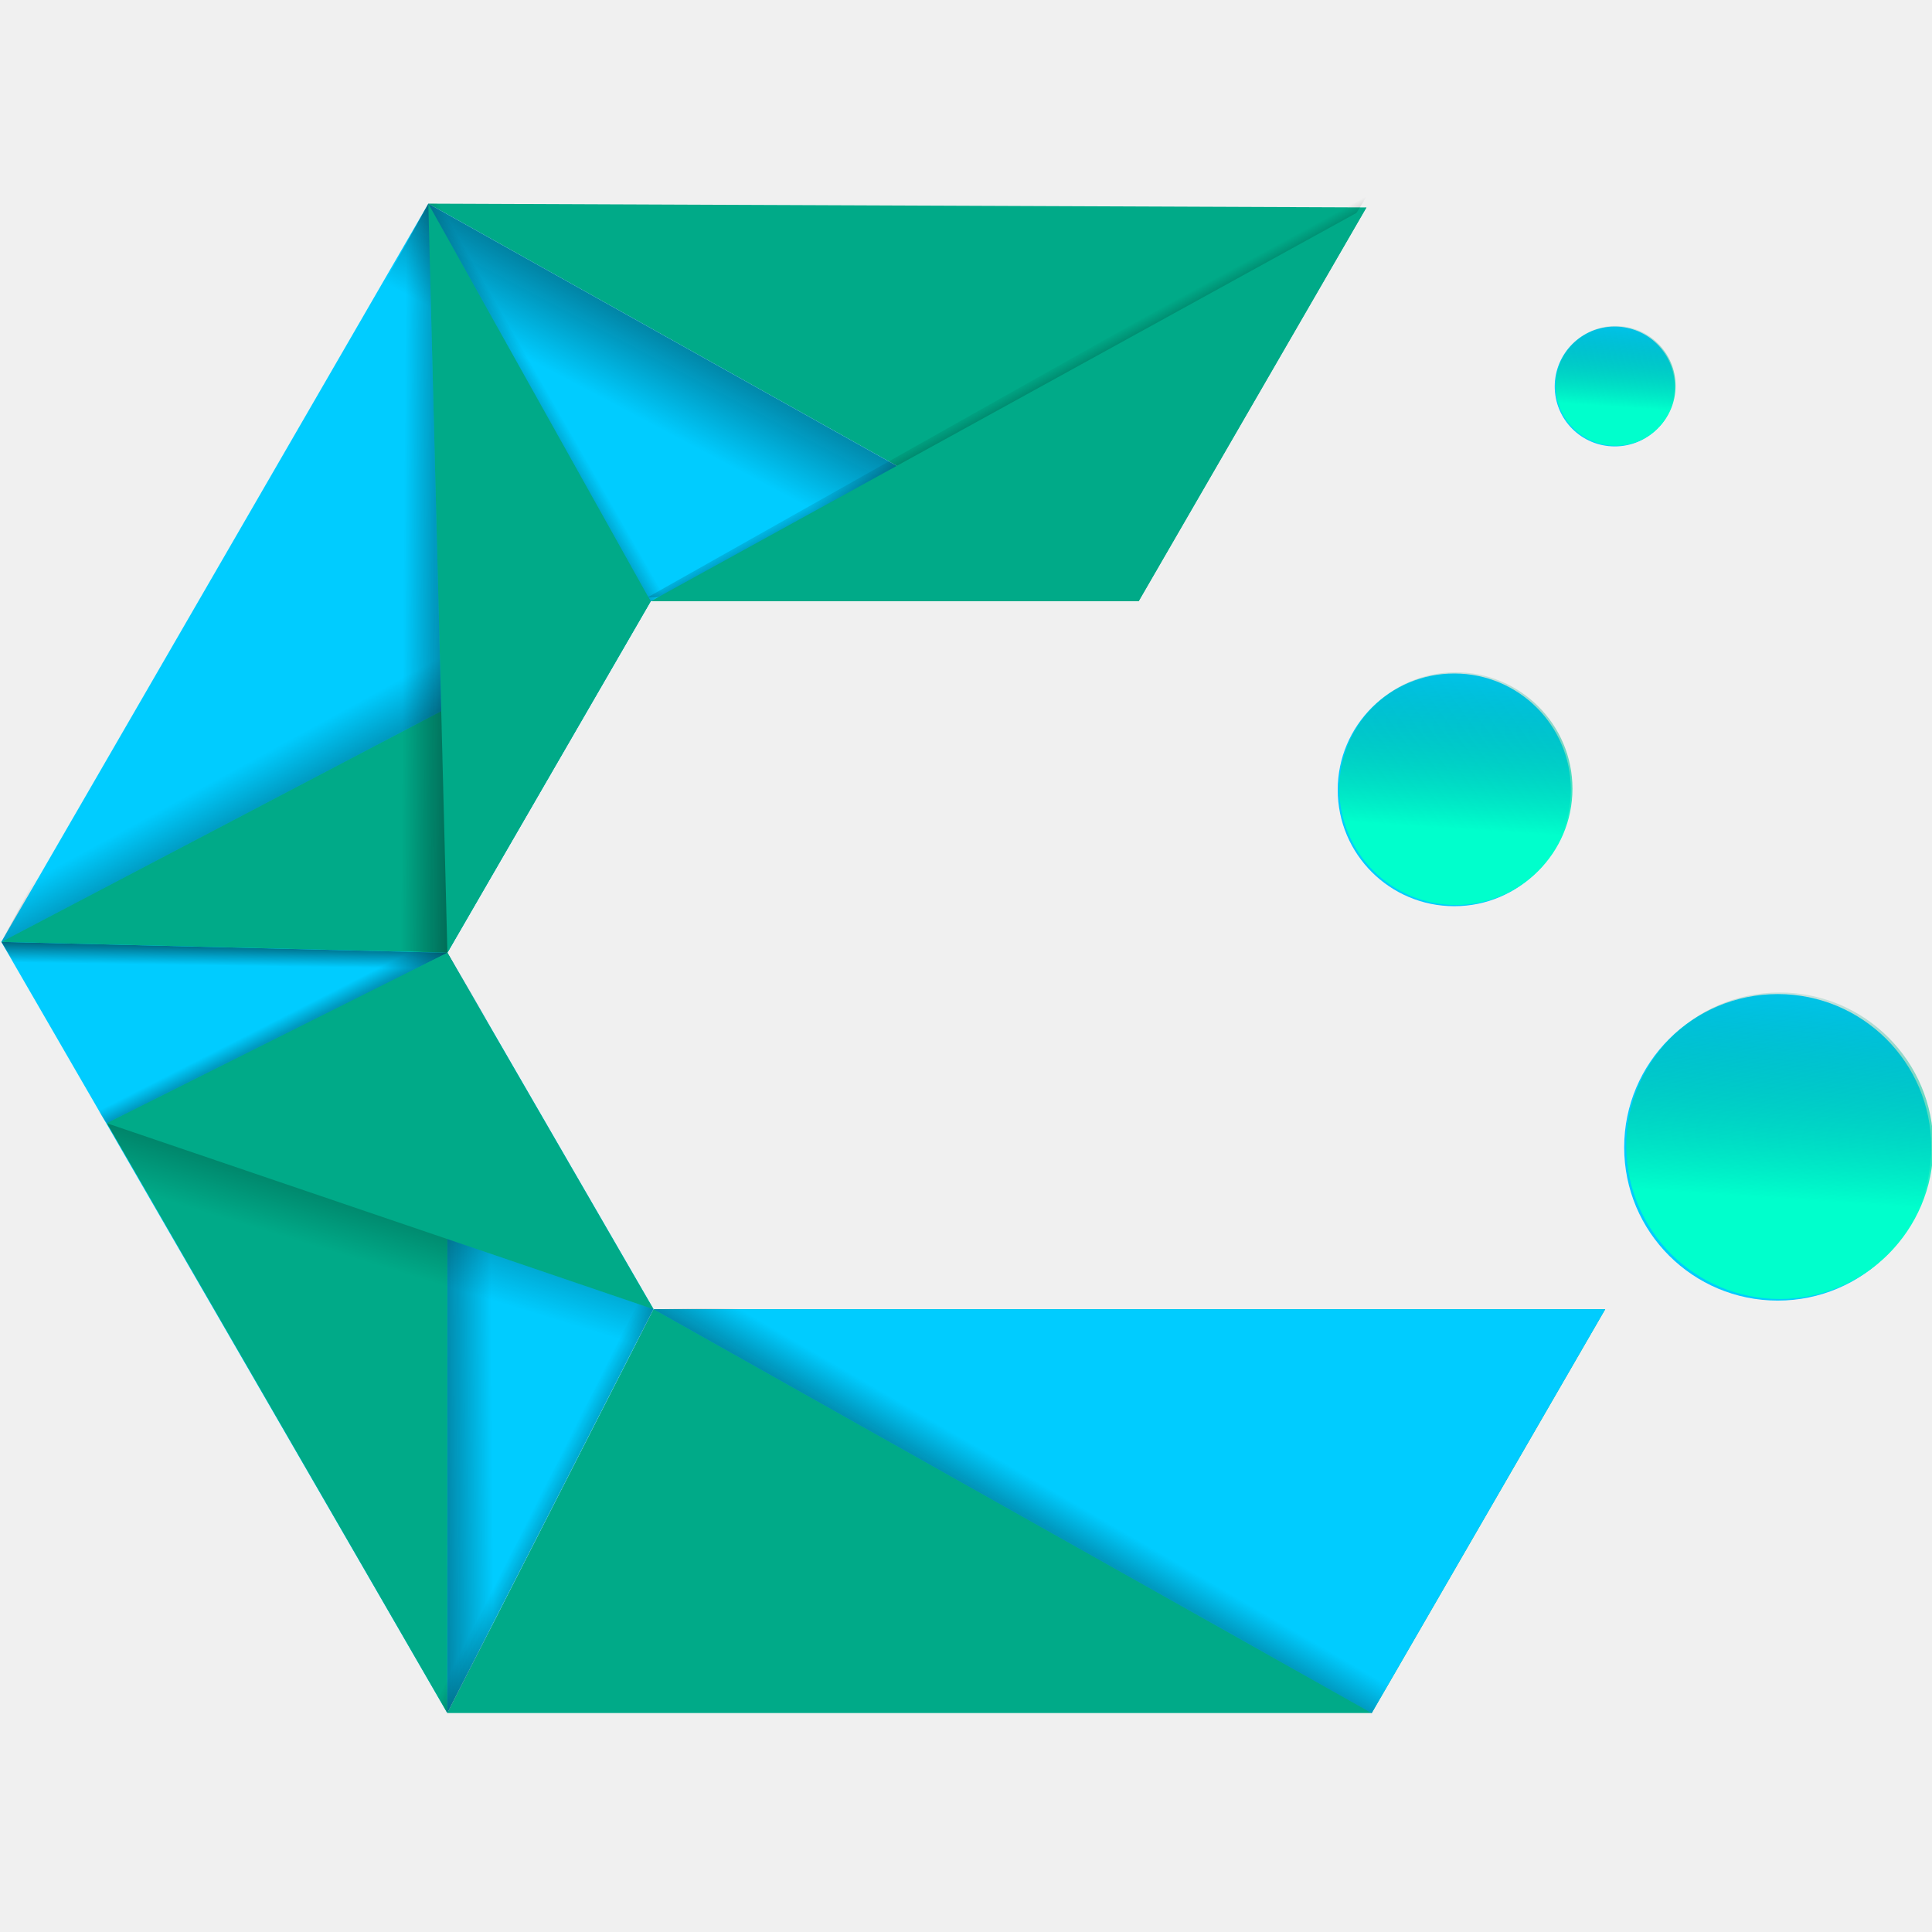
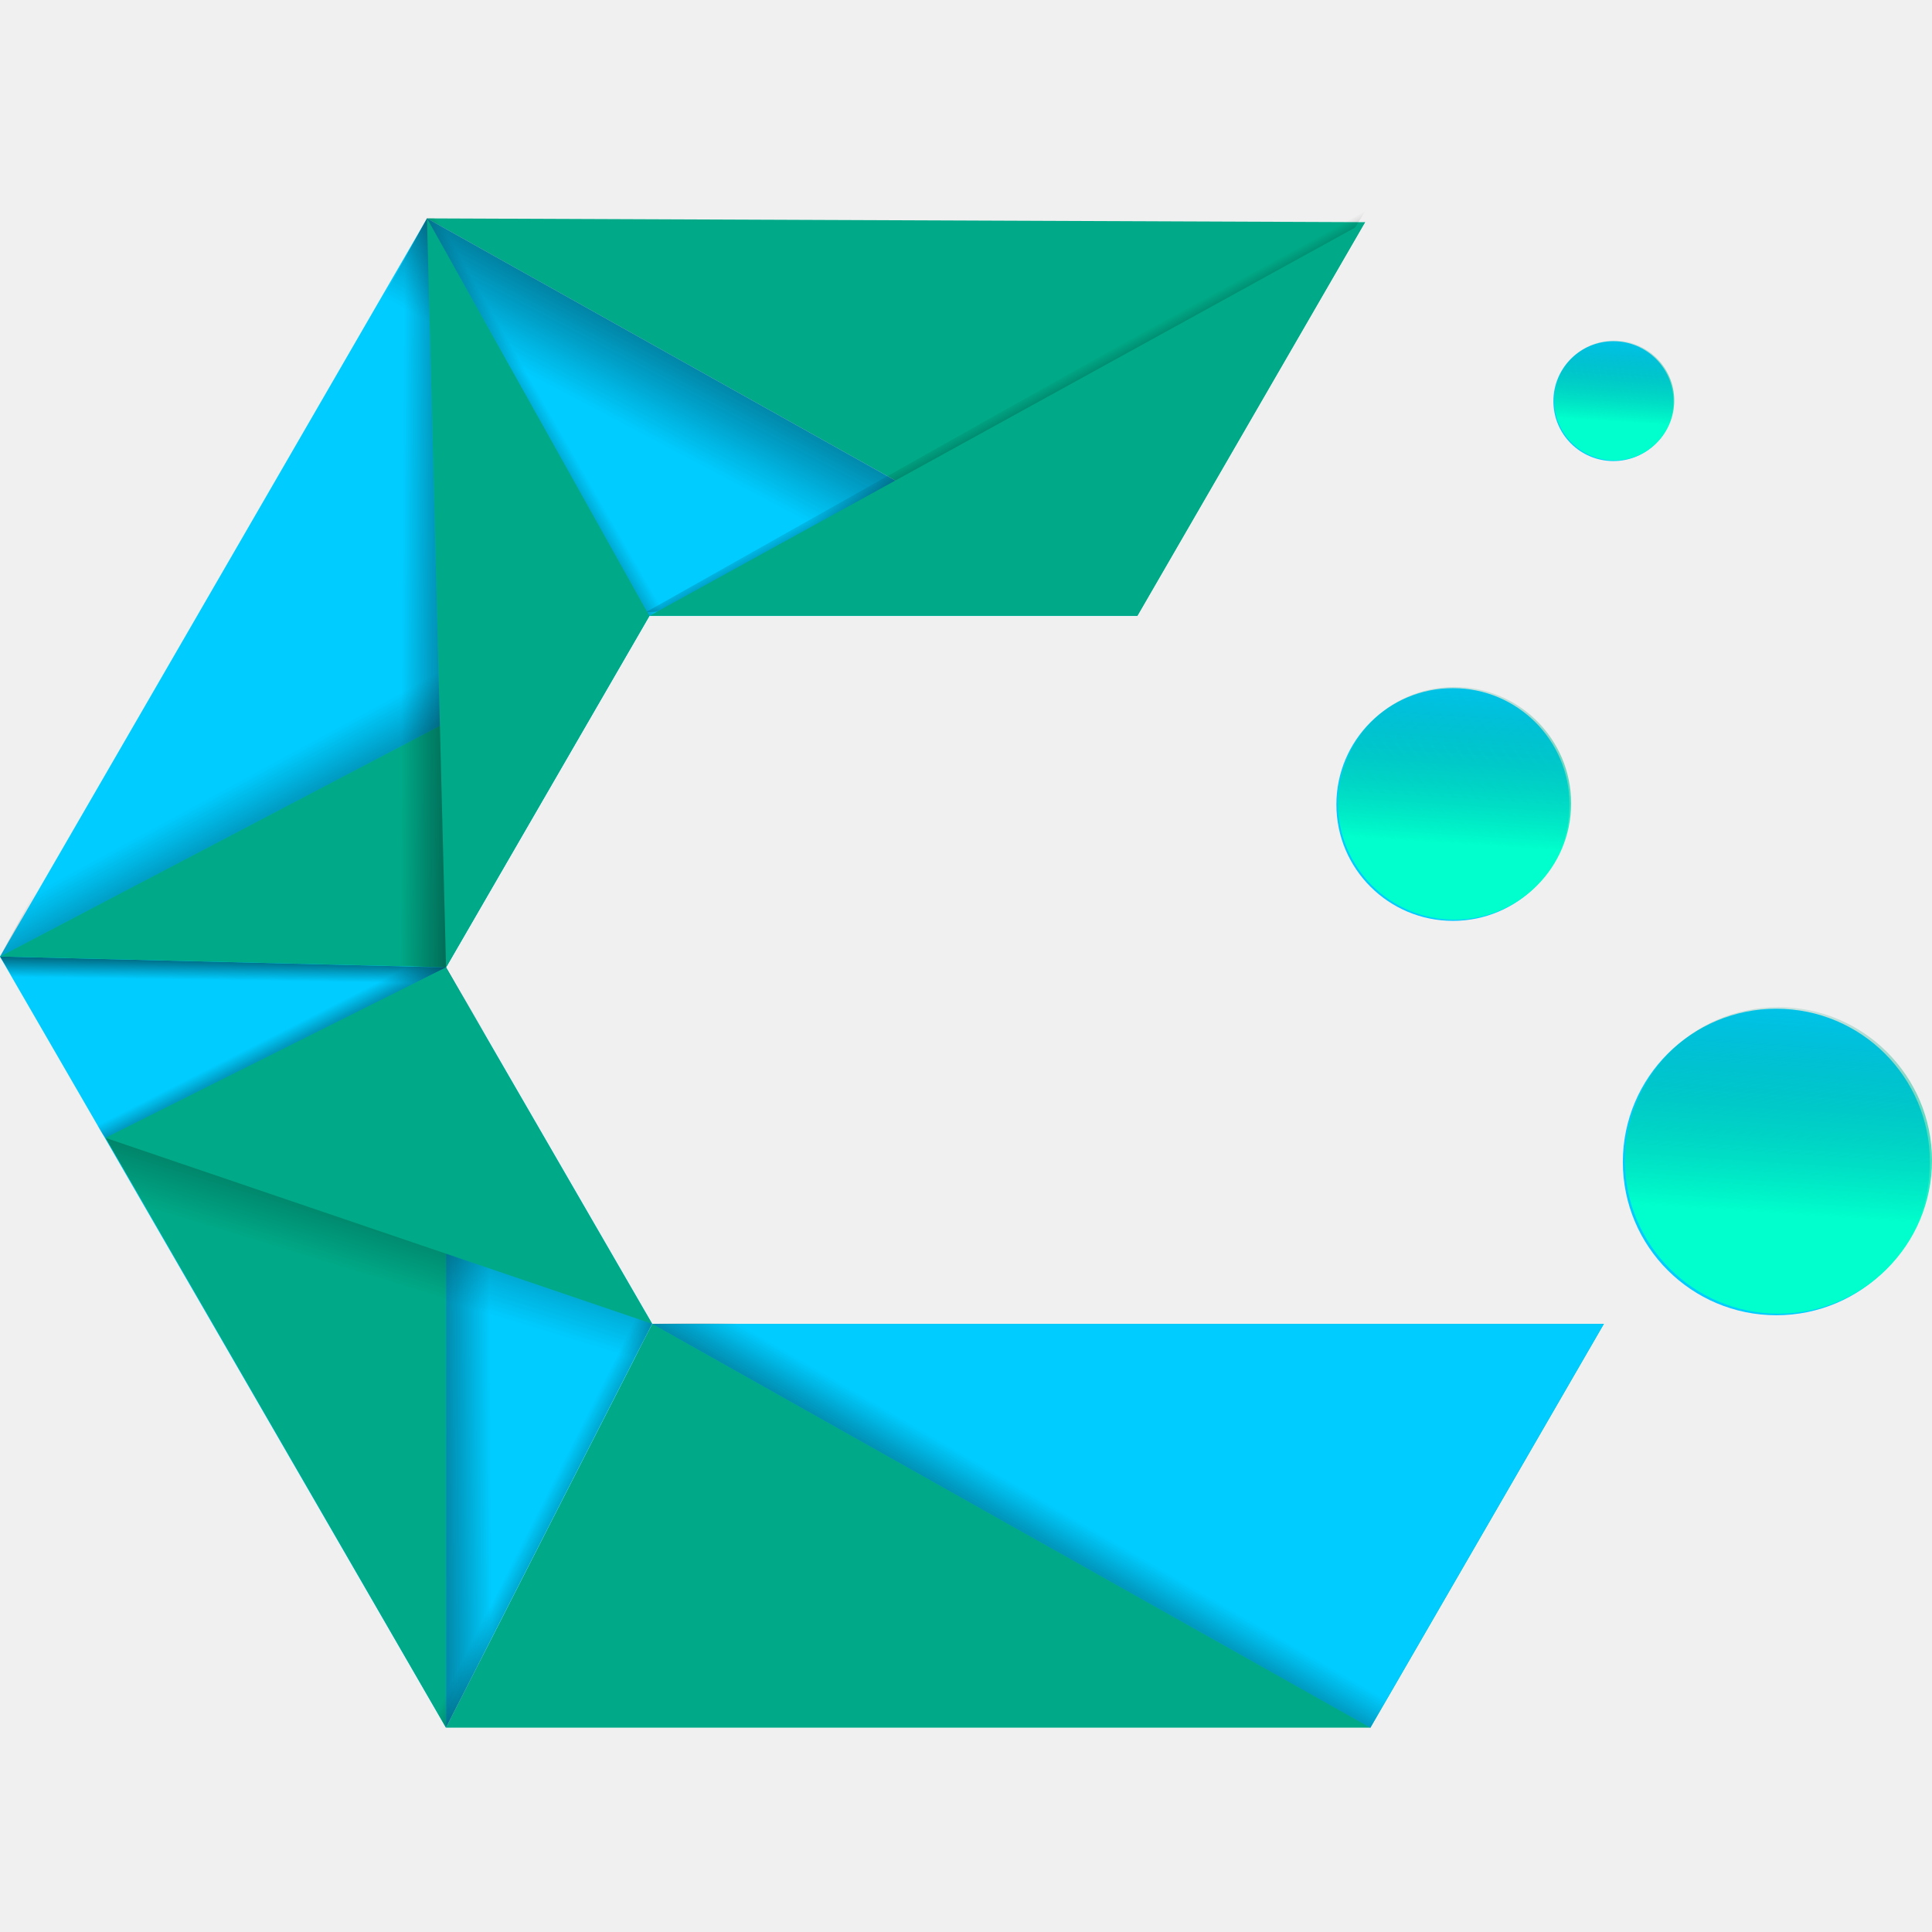
<svg xmlns="http://www.w3.org/2000/svg" xmlns:xlink="http://www.w3.org/1999/xlink" id="SVGRoot" width="67.733" height="67.733" version="1.1" viewBox="0 0 17.921 17.921">
-   <defs>
-     <linearGradient id="linearGradient939" x1="237.19" x2="237.07" y1="296.2" y2="304.08" gradientTransform="matrix(.04476 0 0 .044679 -8.5923 -4.6302)" gradientUnits="userSpaceOnUse" xlink:href="#linearGradient937" />
+   <defs id="defs6">
+     <linearGradient id="linearGradient939" x1="237.19" x2="237.07" y1="296.2" y2="304.08" gradientTransform="matrix(0.04476,0,0,0.044679,-8.5923,-4.374996)" gradientUnits="userSpaceOnUse" xlink:href="#linearGradient937" />
    <linearGradient id="linearGradient937">
-       <stop stop-color="#001313" offset="0" />
-       <stop stop-color="#001313" stop-opacity="0" offset="1" />
+       <stop stop-color="#001313" offset="0" id="stop1" />
+       <stop stop-color="#001313" stop-opacity="0" offset="1" id="stop2" />
    </linearGradient>
-     <linearGradient id="linearGradient5185" x1="994.81" x2="982.34" y1="1533.3" y2="1556.8" gradientTransform="matrix(.084141 0 0 .083989 -76.331 -126.67)" gradientUnits="userSpaceOnUse" xlink:href="#linearGradient4353" />
+     <linearGradient id="linearGradient5185" x1="994.81" x2="982.34" y1="1533.3" y2="1556.8" gradientTransform="matrix(0.084141,0,0,0.083989,-76.331,-126.4148)" gradientUnits="userSpaceOnUse" xlink:href="#linearGradient4353" />
    <linearGradient id="linearGradient4353">
-       <stop stop-color="#020202" offset="0" />
-       <stop stop-color="#020202" stop-opacity="0" offset="1" />
+       <stop stop-color="#020202" offset="0" id="stop3" />
+       <stop stop-color="#020202" stop-opacity="0" offset="1" id="stop4" />
    </linearGradient>
-     <linearGradient id="linearGradient9102" x1="1022.5" x2="1018.6" y1="1582.4" y2="1575.6" gradientTransform="matrix(.086381 0 0 .081808 -79.192 -124.97)" gradientUnits="userSpaceOnUse" xlink:href="#linearGradient4353" />
-     <linearGradient id="linearGradient11890" x1="940.43" x2="930.59" y1="1612.5" y2="1594.5" gradientTransform="matrix(.084141 0 0 .083989 -76.331 -126.67)" gradientUnits="userSpaceOnUse" xlink:href="#linearGradient4353" />
-     <linearGradient id="linearGradient11670" x1="965.6" x2="951.66" y1="1571.4" y2="1571.3" gradientTransform="matrix(.084141 0 0 .083989 -76.331 -126.67)" gradientUnits="userSpaceOnUse" xlink:href="#linearGradient4353" />
-     <linearGradient id="linearGradient13770" x1="946.23" x2="961.37" y1="1655.9" y2="1655.8" gradientTransform="matrix(.084141 0 0 .083989 -76.331 -126.67)" gradientUnits="userSpaceOnUse" xlink:href="#linearGradient4353" />
-     <linearGradient id="linearGradient2816" x1="366.15" x2="350.92" y1="427.32" y2="419.64" gradientTransform="matrix(.04476 0 0 .044679 -10.921 -4.4349)" gradientUnits="userSpaceOnUse" xlink:href="#linearGradient937" />
-     <linearGradient id="linearGradient12421" x1="936.34" x2="933.38" y1="1628.8" y2="1623" gradientTransform="matrix(.084141 0 0 .083989 -76.331 -126.67)" gradientUnits="userSpaceOnUse" xlink:href="#linearGradient4353" />
-     <linearGradient id="linearGradient13391" x1="950.33" x2="941.97" y1="1618.6" y2="1645.8" gradientTransform="matrix(.084141 0 0 .083989 -76.331 -126.67)" gradientUnits="userSpaceOnUse" xlink:href="#linearGradient4353" />
-     <linearGradient id="linearGradient13599" x1="1008.2" x2="1015.7" y1="1681.3" y2="1668.4" gradientTransform="matrix(.084141 0 0 .083989 -76.331 -126.67)" gradientUnits="userSpaceOnUse" xlink:href="#linearGradient4353" />
-     <linearGradient id="linearGradient18175" x1="1148.3" x2="1145.4" y1="1585.5" y2="1630" gradientTransform="matrix(.34992 0 0 .34992 -282.87 -491.67)" gradientUnits="userSpaceOnUse" xlink:href="#linearGradient18299" />
+     <linearGradient id="linearGradient9102" x1="1022.5" x2="1018.6" y1="1582.4" y2="1575.6" gradientTransform="matrix(0.086381,0,0,0.081808,-79.192,-124.7148)" gradientUnits="userSpaceOnUse" xlink:href="#linearGradient4353" />
+     <linearGradient id="linearGradient11890" x1="940.43" x2="930.59" y1="1612.5" y2="1594.5" gradientTransform="matrix(0.084141,0,0,0.083989,-76.331,-126.4148)" gradientUnits="userSpaceOnUse" xlink:href="#linearGradient4353" />
+     <linearGradient id="linearGradient11670" x1="965.6" x2="951.66" y1="1571.4" y2="1571.3" gradientTransform="matrix(0.084141,0,0,0.083989,-76.331,-126.4148)" gradientUnits="userSpaceOnUse" xlink:href="#linearGradient4353" />
+     <linearGradient id="linearGradient13770" x1="946.23" x2="961.37" y1="1655.9" y2="1655.8" gradientTransform="matrix(0.084141,0,0,0.083989,-76.331,-126.4148)" gradientUnits="userSpaceOnUse" xlink:href="#linearGradient4353" />
+     <linearGradient id="linearGradient2816" x1="366.15" x2="350.92" y1="427.32" y2="419.64" gradientTransform="matrix(0.04476,0,0,0.044679,-10.921,-4.179696)" gradientUnits="userSpaceOnUse" xlink:href="#linearGradient937" />
+     <linearGradient id="linearGradient12421" x1="936.34" x2="933.38" y1="1628.8" y2="1623" gradientTransform="matrix(0.084141,0,0,0.083989,-76.331,-126.4148)" gradientUnits="userSpaceOnUse" xlink:href="#linearGradient4353" />
+     <linearGradient id="linearGradient13391" x1="950.33" x2="941.97" y1="1618.6" y2="1645.8" gradientTransform="matrix(0.084141,0,0,0.083989,-76.331,-126.4148)" gradientUnits="userSpaceOnUse" xlink:href="#linearGradient4353" />
+     <linearGradient id="linearGradient13599" x1="1008.2" x2="1015.7" y1="1681.3" y2="1668.4" gradientTransform="matrix(0.084141,0,0,0.083989,-76.331,-126.4148)" gradientUnits="userSpaceOnUse" xlink:href="#linearGradient4353" />
+     <linearGradient id="linearGradient18175" x1="1148.3" x2="1145.4" y1="1585.5" y2="1630" gradientTransform="matrix(0.34992,0,0,0.34992,-282.87,-491.67)" gradientUnits="userSpaceOnUse" xlink:href="#linearGradient18299" />
    <linearGradient id="linearGradient18299">
-       <stop stop-color="#008066" stop-opacity="0" offset="0" />
-       <stop stop-color="#0fc" offset="1" />
+       <stop stop-color="#008066" stop-opacity="0" offset="0" id="stop5" />
+       <stop stop-color="#0fc" offset="1" id="stop6" />
    </linearGradient>
-     <linearGradient id="linearGradient18632" x1="1148.3" x2="1145.4" y1="1585.5" y2="1630" gradientTransform="matrix(.26565 0 0 .26565 -211.15 -375.49)" gradientUnits="userSpaceOnUse" xlink:href="#linearGradient18299" />
-     <linearGradient id="linearGradient18659" x1="1148.3" x2="1145.4" y1="1585.5" y2="1630" gradientTransform="matrix(.13679 0 0 .13679 -53.624 -195.03)" gradientUnits="userSpaceOnUse" xlink:href="#linearGradient18299" />
-     <linearGradient id="linearGradient3254" x1="348.05" x2="361.21" y1="194.78" y2="187.24" gradientTransform="matrix(.04476 0 0 .044679 -10.921 -4.4349)" gradientUnits="userSpaceOnUse" xlink:href="#linearGradient937" />
+     <linearGradient id="linearGradient18632" x1="1148.3" x2="1145.4" y1="1585.5" y2="1630" gradientTransform="matrix(0.26565,0,0,0.26565,-211.15,-375.49)" gradientUnits="userSpaceOnUse" xlink:href="#linearGradient18299" />
+     <linearGradient id="linearGradient18659" x1="1148.3" x2="1145.4" y1="1585.5" y2="1630" gradientTransform="matrix(0.13679,0,0,0.13679,-53.624,-195.03)" gradientUnits="userSpaceOnUse" xlink:href="#linearGradient18299" />
+     <linearGradient id="linearGradient3254" x1="348.05" x2="361.21" y1="194.78" y2="187.24" gradientTransform="matrix(0.04476,0,0,0.044679,-10.921,-4.179696)" gradientUnits="userSpaceOnUse" xlink:href="#linearGradient937" />
  </defs>
-   <circle cx="64.51" cy="62.02" r="87.45" opacity="0" stroke-width=".28" />
-   <path d="m4.329 1.924h8.346l-2.113 3.653h-4.526l-1.886 3.26 1.912 3.306h8.829l-2.166 3.746h-8.575l-4.137-7.152 3.961-6.848z" fill="#fff" />
-   <path d="m3.973 1.889 6.589 3.688 2.113-3.653z" fill="#0a8" />
-   <path d="m6.062 12.144-1.913 3.746h8.575l2.166-3.746z" fill="#0a8" />
-   <path d="m3.973 1.889 6.589 3.688h-4.526l-1.886 3.26 1.912 3.306-1.913 3.746-4.137-7.152 3.961-6.848" fill="#0cf" />
-   <path d="m0.013 8.737 4.137 0.101 0.116 0.198-4.123-0.083z" fill="url(#linearGradient939)" />
-   <path d="m10.562 5.577-6.589-3.688-0.501 0.902 4.995 2.765z" fill="url(#linearGradient5185)" />
-   <path d="m6.003 5.543 6.711-3.783-2.169 3.558z" fill="url(#linearGradient9102)" />
-   <path d="m6.036 5.577 6.639-3.653-2.113 3.653z" fill="#0a8" />
-   <path d="m0.013 8.737 6.023-3.16-1.886 3.26z" fill="#0a8" />
-   <path d="m0.013 8.737 6.023-3.16-0.407-0.635-5.191 3.004z" fill="url(#linearGradient11890)" />
-   <path d="m6.036 5.577-2.063-3.688 0.177 6.948z" fill="#0a8" />
-   <path d="m6.062 12.144 6.662 3.746 2.166-3.746z" fill="#0cf" />
-   <path d="m3.973 1.889-0.501 0.902 0.048 6.017 0.63 0.03z" fill="url(#linearGradient11670)" />
-   <path d="m4.15 8.838-3.159 1.581 3.158 5.471z" fill="#0a8" />
-   <path d="m4.15 8.838v7.052l0.774-1.508 0.06-4.134z" fill="url(#linearGradient13770)" />
-   <path d="m4.149 15.889-0.298-0.535 1.919-3.7 0.291 0.489z" fill="url(#linearGradient2816)" />
-   <path d="m0.991 10.419 3.159-1.581-0.63-0.03-2.74 1.307z" fill="url(#linearGradient12421)" />
-   <path d="m0.991 10.419 5.071 1.725-1.912-3.306z" fill="#0a8" />
-   <path d="m6.062 12.144-5.071-1.725 0.551 0.949 4.167 1.511z" fill="url(#linearGradient13391)" />
-   <path d="m6.062 12.144 6.662 3.746 0.798-1.419-4.288-2.364z" fill="url(#linearGradient13599)" />
-   <g transform="matrix(.14699 0 0 .14672 -.84757 -.42617)">
-     <circle cx="117.95" cy="75.441" r="9.689" fill="#0cf" />
-     <circle cx="118.08" cy="75.341" r="9.689" fill="url(#linearGradient18175)" />
+   <circle cx="64.51" cy="62.02" r="87.45" opacity="0" stroke-width=".28" id="circle6" />
+   <g id="g31" transform="translate(-0.01237717,-0.1192541)">
+     <path d="m 4.329,2.18 h 8.346 l -2.113,3.653 h -4.526 l -1.886,3.26 1.912,3.306 h 8.829 l -2.166,3.746 H 4.149 L 0.013,8.992 3.973,2.145 Z" fill="#ffffff" id="path6" />
+     <path d="m 3.973,2.145 6.589,3.688 2.113,-3.653 z" fill="#00aa88" id="path7" />
+     <path d="m 6.062,12.399 -1.913,3.746 h 8.575 l 2.166,-3.746 z" fill="#00aa88" id="path8" />
+     <path d="m 3.973,2.145 6.589,3.688 h -4.526 l -1.886,3.26 1.912,3.306 -1.913,3.746 -4.137,-7.152 3.961,-6.848" fill="#00ccff" id="path9" />
+     <path d="m 0.013,8.992 4.137,0.101 0.116,0.198 -4.123,-0.083 z" fill="url(#linearGradient939)" id="path10" style="fill:url(#linearGradient939)" />
+     <path d="m 10.562,5.832 -6.589,-3.688 -0.501,0.902 4.995,2.765 z" fill="url(#linearGradient5185)" id="path11" style="fill:url(#linearGradient5185)" />
+     <path d="m 6.003,5.798 6.711,-3.783 -2.169,3.558 z" fill="url(#linearGradient9102)" id="path12" style="fill:url(#linearGradient9102)" />
+     <path d="m 6.036,5.832 6.639,-3.653 -2.113,3.653 z" fill="#00aa88" id="path13" />
+     <path d="m 0.013,8.992 6.023,-3.16 -1.886,3.26 z" fill="#00aa88" id="path14" />
+     <path d="m 0.013,8.992 6.023,-3.16 -0.407,-0.635 -5.191,3.004 z" fill="url(#linearGradient11890)" id="path15" style="fill:url(#linearGradient11890)" />
+     <path d="m 6.036,5.832 -2.063,-3.688 0.177,6.948 z" fill="#00aa88" id="path16" />
+     <path d="m 6.062,12.399 6.662,3.746 2.166,-3.746 z" fill="#00ccff" id="path17" />
+     <path d="m 3.973,2.145 -0.501,0.902 0.048,6.017 0.63,0.03 z" fill="url(#linearGradient11670)" id="path18" style="fill:url(#linearGradient11670)" />
+     <path d="m 4.15,9.093 -3.159,1.581 3.158,5.471 z" fill="#00aa88" id="path19" />
+     <path d="m 4.15,9.093 v 7.052 l 0.774,-1.508 0.06,-4.134 z" fill="url(#linearGradient13770)" id="path20" style="fill:url(#linearGradient13770)" />
+     <path d="m 4.149,16.144 -0.298,-0.535 1.919,-3.7 0.291,0.489 z" fill="url(#linearGradient2816)" id="path21" style="fill:url(#linearGradient2816)" />
+     <path d="M 0.991,10.674 4.15,9.093 3.52,9.064 0.78,10.371 Z" fill="url(#linearGradient12421)" id="path22" style="fill:url(#linearGradient12421)" />
+     <path d="m 0.991,10.674 5.071,1.725 -1.912,-3.306 z" fill="#00aa88" id="path23" />
+     <path d="m 6.062,12.399 -5.071,-1.725 0.551,0.949 4.167,1.511 z" fill="url(#linearGradient13391)" id="path24" style="fill:url(#linearGradient13391)" />
+     <path d="m 6.062,12.399 6.662,3.746 0.798,-1.419 -4.288,-2.364 z" fill="url(#linearGradient13599)" id="path25" style="fill:url(#linearGradient13599)" />
+     <g transform="matrix(0.14699,0,0,0.14672,-0.84757,-0.1709659)" id="g26">
+       <circle cx="117.95" cy="75.441" r="9.689" fill="#00ccff" id="circle25" />
+       <circle cx="118.08" cy="75.341" r="9.689" fill="url(#linearGradient18175)" id="circle26" style="fill:url(#linearGradient18175)" />
+     </g>
+     <g transform="matrix(0.14699,0,0,0.14672,-0.20056,-0.4944259)" id="g28">
+       <circle cx="93.138" cy="55.045" r="7.356" fill="#00ccff" id="circle27" />
+       <circle cx="93.239" cy="54.969" r="7.356" fill="url(#linearGradient18632)" id="circle28" style="fill:url(#linearGradient18632)" />
+     </g>
+     <g transform="matrix(0.14699,0,0,0.14672,-0.17051,-0.07095589)" id="g30">
+       <circle cx="103.06" cy="26.657" r="3.788" fill="#00ccff" id="circle29" />
+       <circle cx="103.11" cy="26.618" r="3.788" fill="url(#linearGradient18659)" id="circle30" style="fill:url(#linearGradient18659)" />
+     </g>
+     <path d="m 6.036,5.832 -2.063,-3.688 0.525,-0.007 1.939,3.446 z" fill="url(#linearGradient3254)" id="path30" style="fill:url(#linearGradient3254)" />
  </g>
-   <g transform="matrix(.14699 0 0 .14672 -.20056 -.74963)">
-     <circle cx="93.138" cy="55.045" r="7.356" fill="#0cf" />
-     <circle cx="93.239" cy="54.969" r="7.356" fill="url(#linearGradient18632)" />
-   </g>
-   <g transform="matrix(.14699 0 0 .14672 -.17051 -.32616)">
-     <circle cx="103.06" cy="26.657" r="3.788" fill="#0cf" />
-     <circle cx="103.11" cy="26.618" r="3.788" fill="url(#linearGradient18659)" />
-   </g>
-   <path d="m6.036 5.577-2.063-3.688 0.525-0.007 1.939 3.446z" fill="url(#linearGradient3254)" />
</svg>
